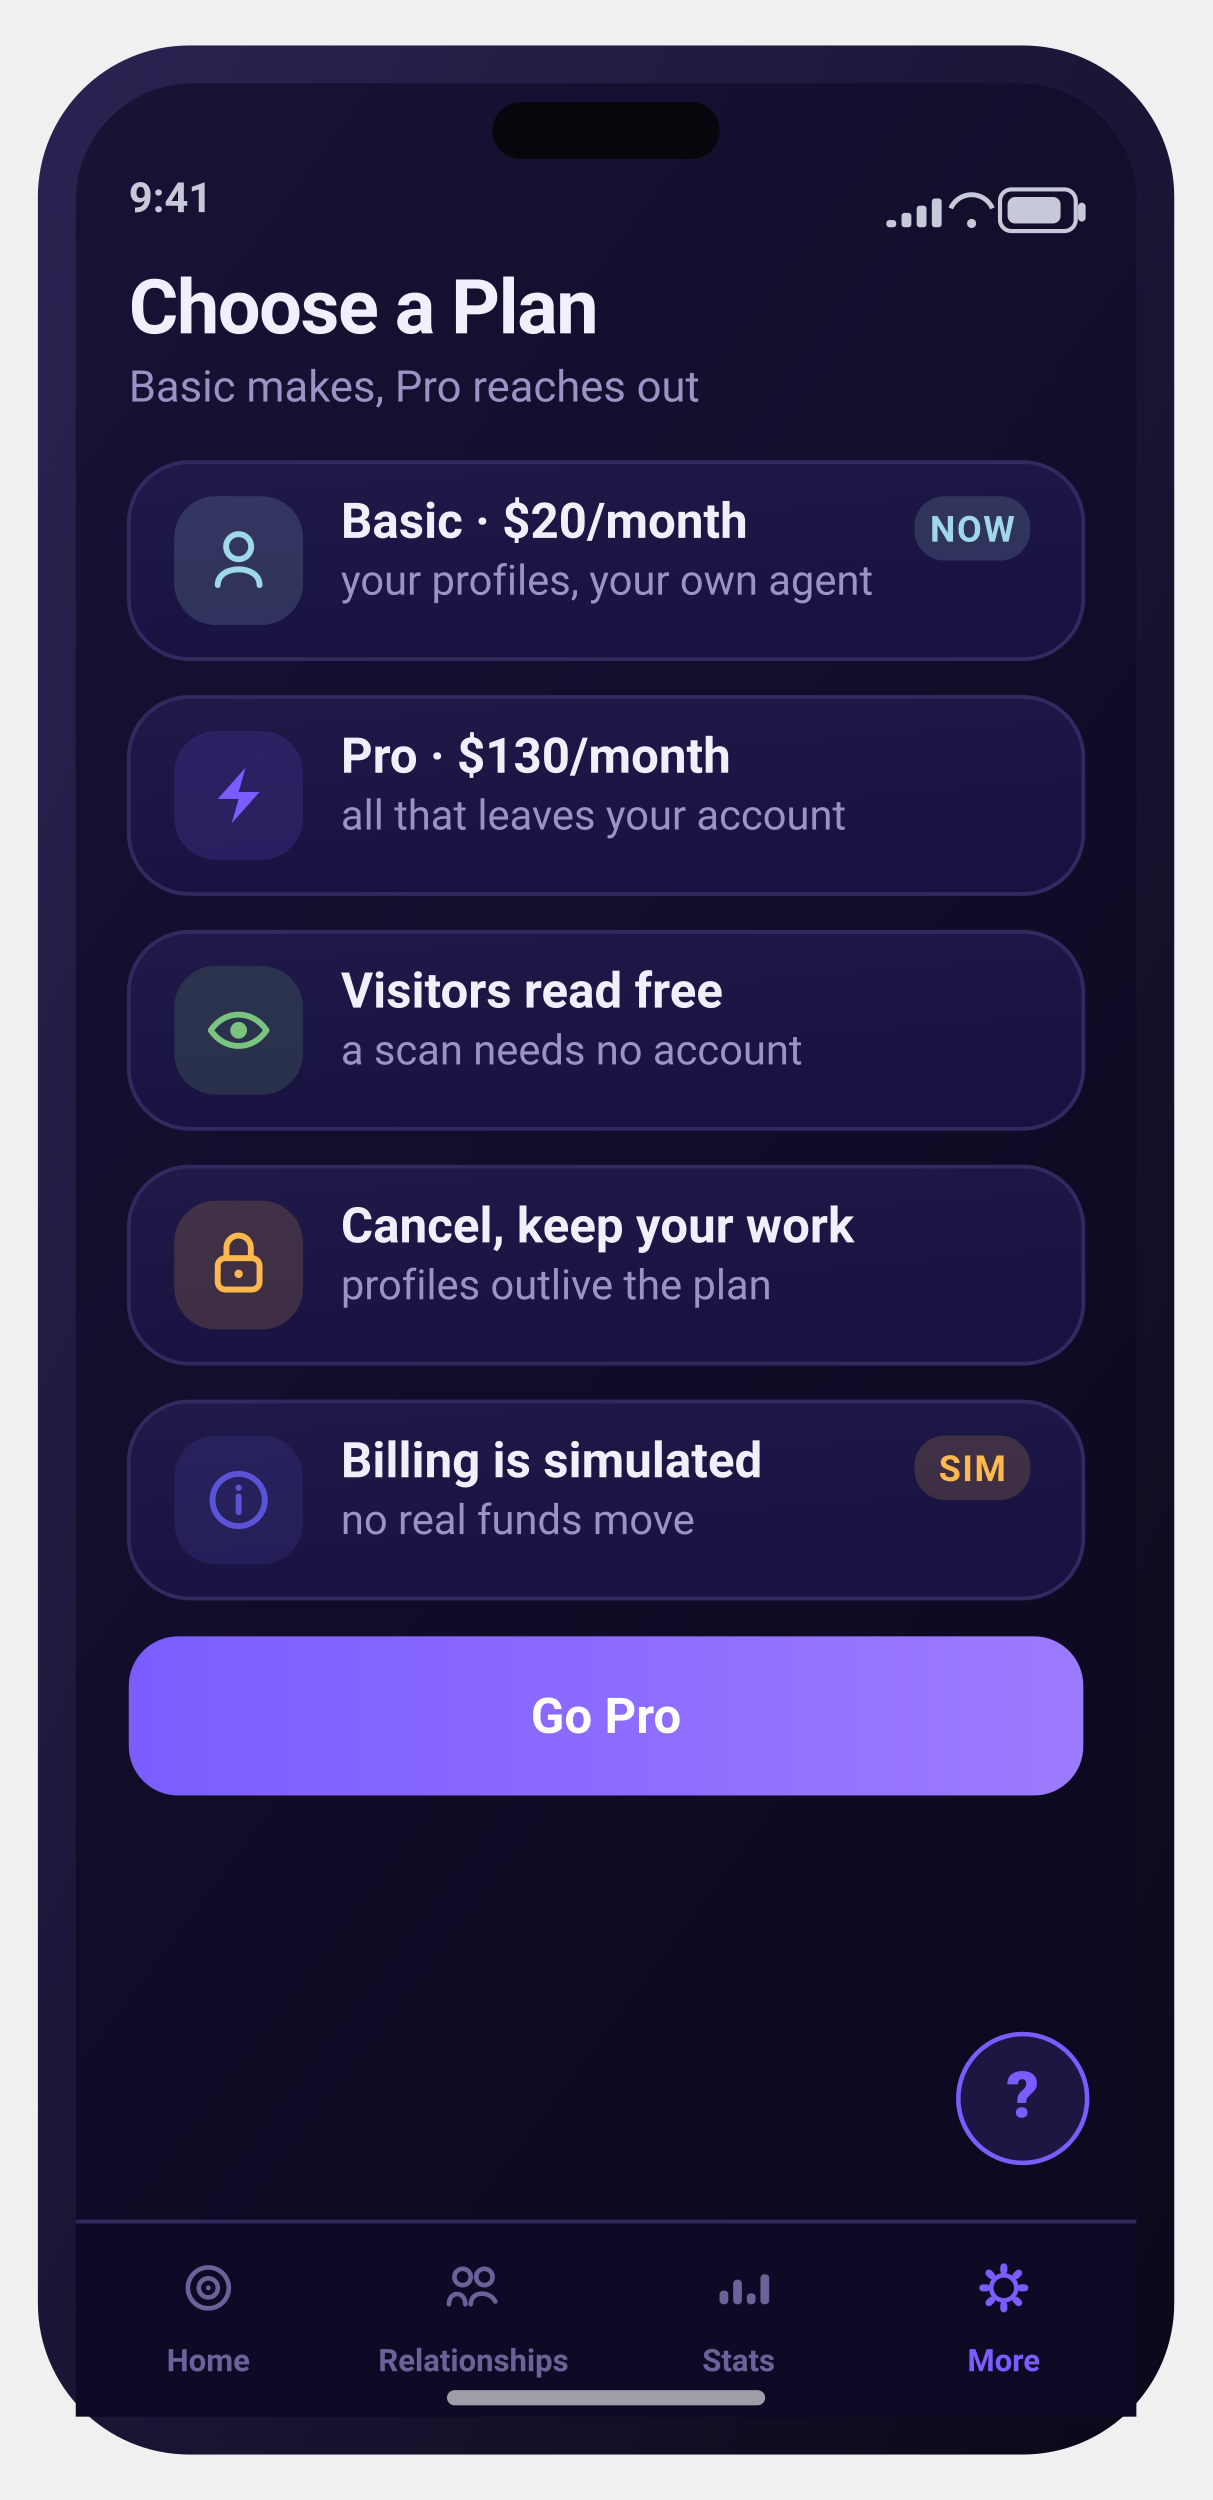
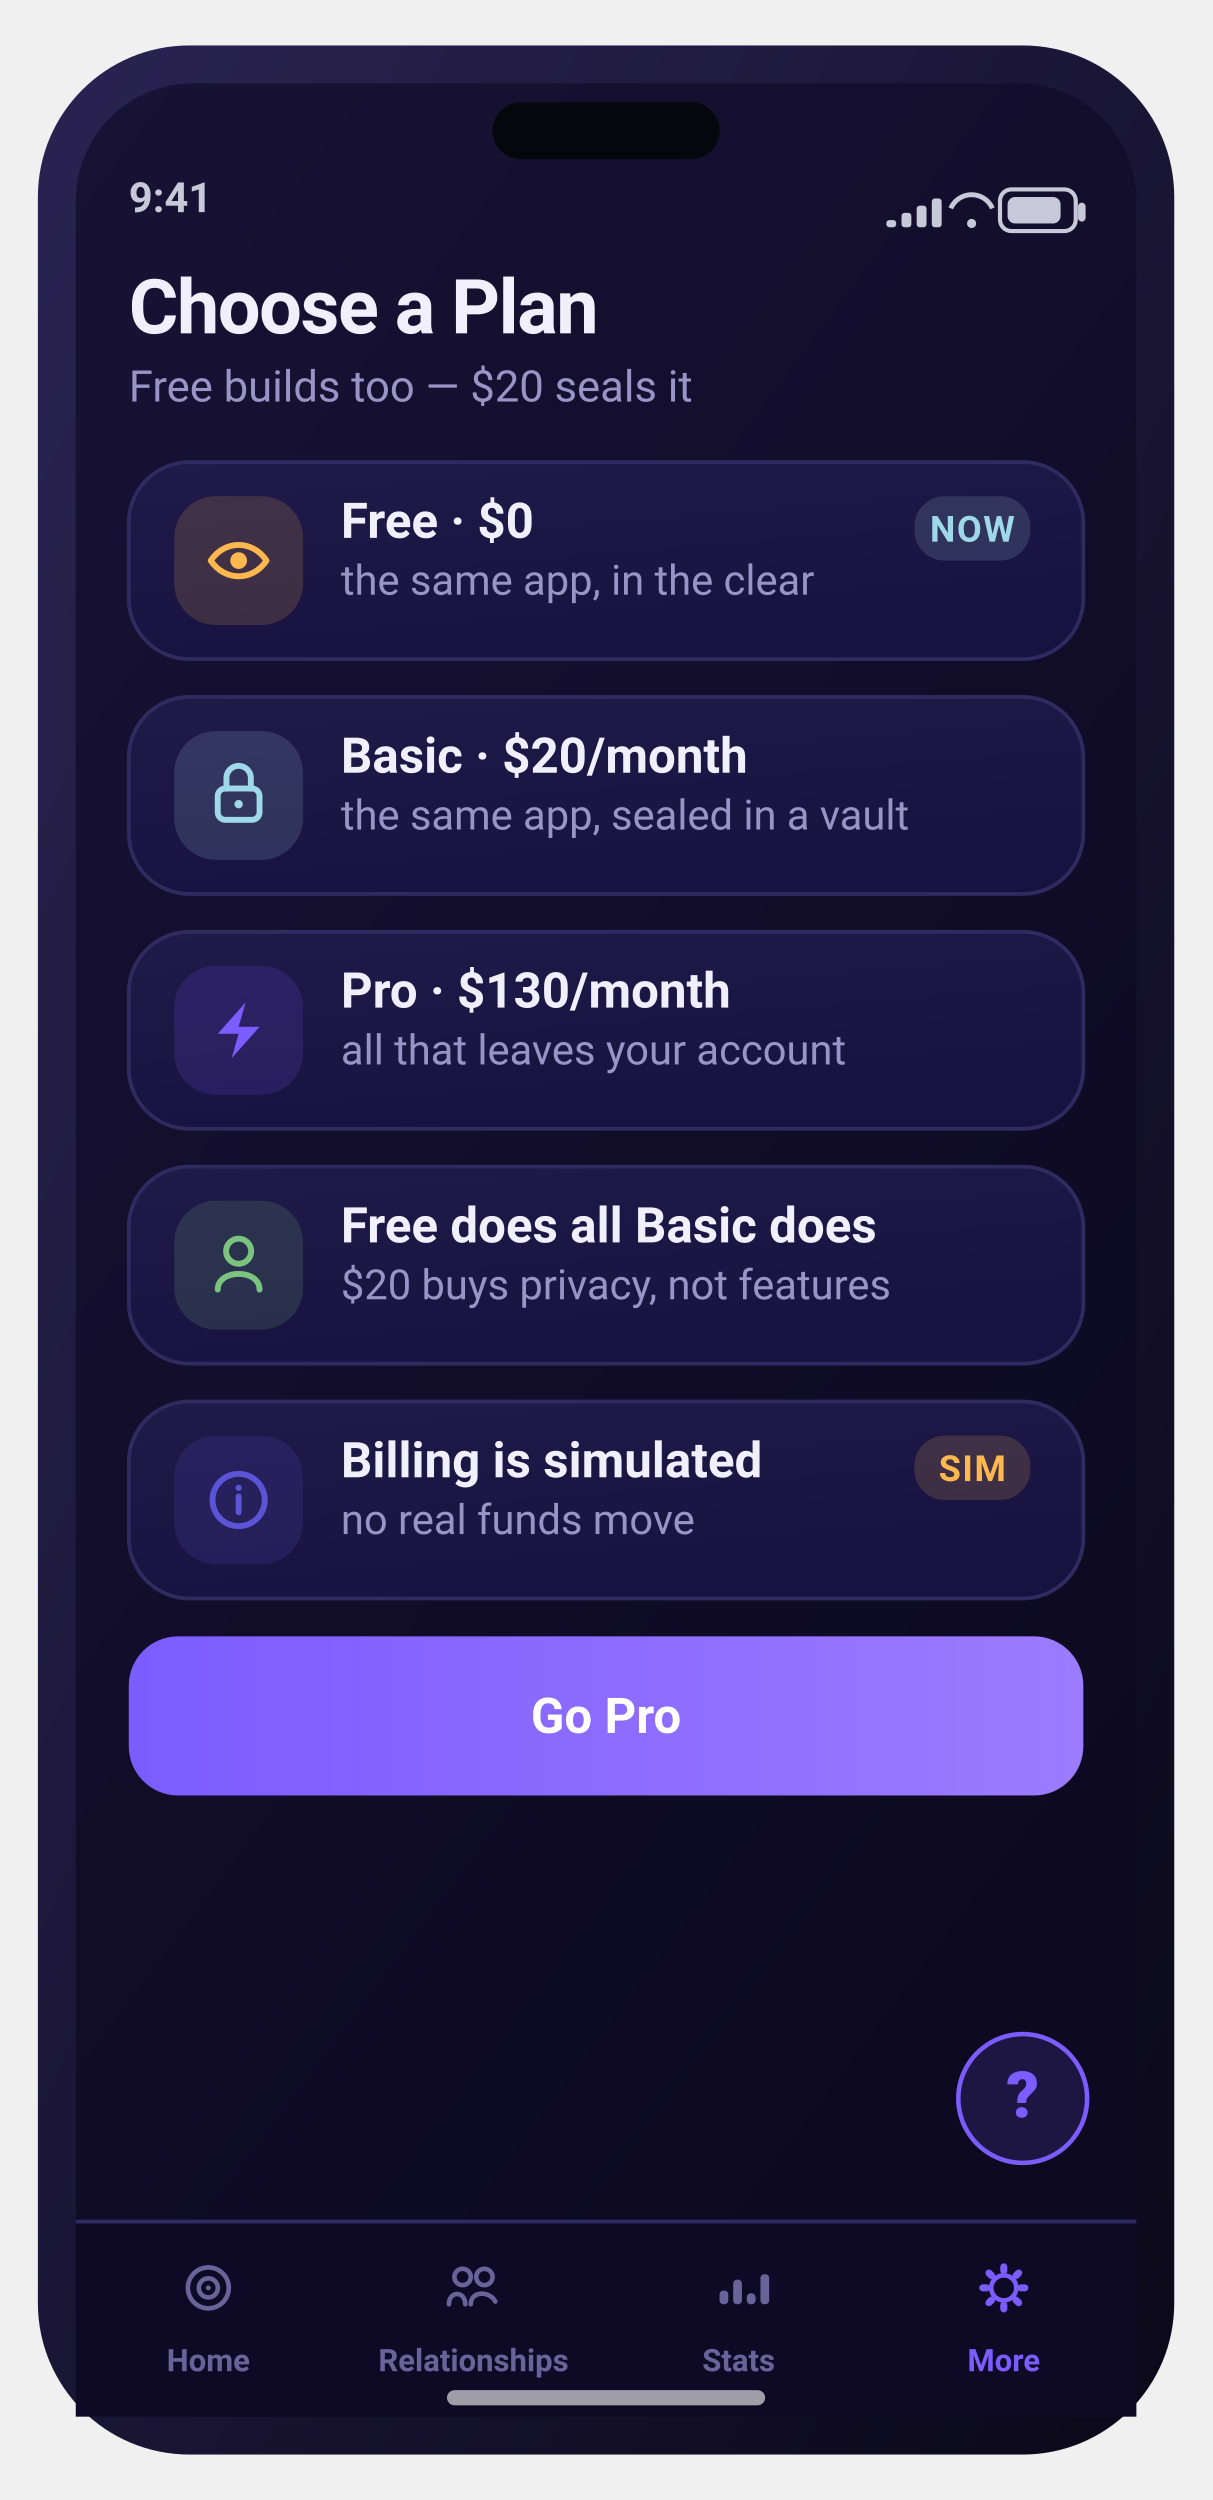
<svg xmlns="http://www.w3.org/2000/svg" width="320" height="660" viewBox="0 0 320 660" role="img" aria-label="Choose a Plan screen">
  <defs>
    <linearGradient id="gScr" x1="0" y1="0" x2="0.6" y2="1">
      <stop offset="0" stop-color="#181235" />
      <stop offset="1" stop-color="#0c0920" />
    </linearGradient>
    <linearGradient id="gFrame" x1="0" y1="0" x2="1" y2="1">
      <stop offset="0" stop-color="#2a2352" />
      <stop offset="1" stop-color="#0a0818" />
    </linearGradient>
    <linearGradient id="gCard" x1="0" y1="0" x2="0.4" y2="1">
      <stop offset="0" stop-color="#201a48" />
      <stop offset="1" stop-color="#181240" />
    </linearGradient>
    <linearGradient id="gBrand" x1="0" y1="0" x2="1" y2="0">
      <stop offset="0" stop-color="#7b5cff" />
      <stop offset="1" stop-color="#9d7bff" />
    </linearGradient>
    <linearGradient id="gAmber" x1="0" y1="0" x2="1" y2="0">
      <stop offset="0" stop-color="#ffb84d" />
      <stop offset="1" stop-color="#ffd27a" />
    </linearGradient>
    <linearGradient id="mV" x1="0" y1="0" x2="1" y2="0">
      <stop offset="0" stop-color="#7b5cff" />
      <stop offset="1" stop-color="#9d7bff" />
    </linearGradient>
    <linearGradient id="mA" x1="0" y1="0" x2="1" y2="0">
      <stop offset="0" stop-color="#ffb84d" />
      <stop offset="1" stop-color="#ff9f45" />
    </linearGradient>
    <linearGradient id="mG" x1="0" y1="0" x2="1" y2="0">
      <stop offset="0" stop-color="#5fb87a" />
      <stop offset="1" stop-color="#7bc47f" />
    </linearGradient>
    <linearGradient id="mC" x1="0" y1="0" x2="1" y2="0">
      <stop offset="0" stop-color="#6bb6d6" />
      <stop offset="1" stop-color="#9fd8e8" />
    </linearGradient>
    <radialGradient id="orb" cx="36%" cy="30%" r="78%">
      <stop offset="0" stop-color="#d9ccff" />
      <stop offset="38%" stop-color="#7b5cff" />
      <stop offset="78%" stop-color="#3f3bc0" />
      <stop offset="100%" stop-color="#140f34" />
    </radialGradient>
    <radialGradient id="glow" cx="50%" cy="50%" r="50%">
      <stop offset="0" stop-color="#7b5cff" stop-opacity="0.5" />
      <stop offset="1" stop-color="#7b5cff" stop-opacity="0" />
    </radialGradient>
  </defs>
  <rect x="10.0" y="12.0" width="300.0" height="636.0" rx="40" fill="url(#gFrame)" />
  <rect x="20.0" y="22.0" width="280.0" height="616.0" rx="31" fill="url(#gScr)" />
  <rect x="130.0" y="27.0" width="60.0" height="15.0" rx="7.5" fill="#05070d" />
  <text x="34.0" y="56.0" font-family="-apple-system,BlinkMacSystemFont,'SF Pro Display','SF Pro Text','Segoe UI',Roboto,system-ui,sans-serif" font-size="11" font-weight="600" fill="#c7c9d9" text-anchor="start">9:41</text>
  <rect x="264.0" y="50.0" width="20.0" height="11.0" rx="3" fill="none" stroke="#c7c9d9" stroke-width="1.1" />
  <rect x="266.0" y="52.0" width="14.0" height="7.0" rx="2" fill="#c7c9d9" />
  <rect x="284.6" y="53.5" width="2.0" height="5.0" rx="1" fill="#c7c9d9" />
  <path d="M251 55 a6 6 0 0 1 11 0" fill="none" stroke="#c7c9d9" stroke-width="1.3" />
  <circle cx="256.5" cy="59" r="1.2" fill="#c7c9d9" />
  <rect x="234.0" y="58.1" width="2.6" height="1.9" rx="0.8" fill="#c7c9d9" />
  <rect x="238.0" y="56.2" width="2.6" height="3.8" rx="0.8" fill="#c7c9d9" />
  <rect x="242.0" y="54.3" width="2.6" height="5.7" rx="0.8" fill="#c7c9d9" />
  <rect x="246.0" y="52.4" width="2.6" height="7.6" rx="0.8" fill="#c7c9d9" />
  <text x="34.0" y="88.0" font-family="-apple-system,BlinkMacSystemFont,'SF Pro Display','SF Pro Text','Segoe UI',Roboto,system-ui,sans-serif" font-size="20" font-weight="700" fill="#f2effc" text-anchor="start" letter-spacing="-0.4">Choose a Plan</text>
-   <text x="34.0" y="106.0" font-family="-apple-system,BlinkMacSystemFont,'SF Pro Display','SF Pro Text','Segoe UI',Roboto,system-ui,sans-serif" font-size="11.5" font-weight="400" fill="#9a93c6" text-anchor="start">Basic makes, Pro reaches out</text>
+   <text x="34.0" y="106.0" font-family="-apple-system,BlinkMacSystemFont,'SF Pro Display','SF Pro Text','Segoe UI',Roboto,system-ui,sans-serif" font-size="11.5" font-weight="400" fill="#9a93c6" text-anchor="start">Free builds too — $20 seals it</text>
  <rect x="34.0" y="122.0" width="252.0" height="52.0" rx="16" fill="url(#gCard)" stroke="#302a60" stroke-width="1" />
-   <rect x="46.0" y="131.0" width="34.0" height="34.0" rx="11" fill="rgba(159,216,232,0.16)" />
-   <circle cx="63" cy="144.32" r="3.312" fill="none" stroke="#9fd8e8" stroke-width="1.56" stroke-linecap="round" stroke-linejoin="round" />
-   <path d="M57.48 154.44 c0 -5.52 11.04 -5.52 11.04 0" fill="none" stroke="#9fd8e8" stroke-width="1.56" stroke-linecap="round" stroke-linejoin="round" />
-   <text x="90.0" y="142.0" font-family="-apple-system,BlinkMacSystemFont,'SF Pro Display','SF Pro Text','Segoe UI',Roboto,system-ui,sans-serif" font-size="13" font-weight="600" fill="#f2effc" text-anchor="start">Basic · $20/month</text>
-   <text x="90.0" y="157.0" font-family="-apple-system,BlinkMacSystemFont,'SF Pro Display','SF Pro Text','Segoe UI',Roboto,system-ui,sans-serif" font-size="11" font-weight="400" fill="#9a93c6" text-anchor="start">your profiles, your own agent</text>
+   <rect x="46.0" y="131.0" width="34.0" height="34.0" rx="11" fill="rgba(255,184,77,0.16)" />
+   <path d="M55.64 148.0 c3.68 -5.52 11.04 -5.52 14.72 0 c-3.68 5.52 -11.04 5.52 -14.72 0 Z" fill="none" stroke="#ffb84d" stroke-width="1.56" stroke-linecap="round" stroke-linejoin="round" />
+   <circle cx="63" cy="148.0" r="2.208" fill="#ffb84d" />
+   <text x="90.0" y="142.0" font-family="-apple-system,BlinkMacSystemFont,'SF Pro Display','SF Pro Text','Segoe UI',Roboto,system-ui,sans-serif" font-size="13" font-weight="600" fill="#f2effc" text-anchor="start">Free · $0</text>
+   <text x="90.0" y="157.0" font-family="-apple-system,BlinkMacSystemFont,'SF Pro Display','SF Pro Text','Segoe UI',Roboto,system-ui,sans-serif" font-size="11" font-weight="400" fill="#9a93c6" text-anchor="start">the same app, in the clear</text>
  <rect x="241.4" y="131.0" width="30.6" height="17.0" rx="8" fill="rgba(159,216,232,0.16)" />
  <text x="256.7" y="143.0" font-family="-apple-system,BlinkMacSystemFont,'SF Pro Display','SF Pro Text','Segoe UI',Roboto,system-ui,sans-serif" font-size="9.5" font-weight="700" fill="#9fd8e8" text-anchor="middle" letter-spacing="0.4">NOW</text>
  <rect x="34.0" y="184.0" width="252.0" height="52.0" rx="16" fill="url(#gCard)" stroke="#302a60" stroke-width="1" />
-   <rect x="46.0" y="193.0" width="34.0" height="34.0" rx="11" fill="rgba(123,92,255,0.16)" />
-   <path d="M64.84 202.64 L57.48 210.92 L63 210.92 L61.16 217.36 L68.52 209.08 L63 209.08 Z" fill="#7b5cff" />
-   <text x="90.0" y="204.0" font-family="-apple-system,BlinkMacSystemFont,'SF Pro Display','SF Pro Text','Segoe UI',Roboto,system-ui,sans-serif" font-size="13" font-weight="600" fill="#f2effc" text-anchor="start">Pro · $130/month</text>
-   <text x="90.0" y="219.0" font-family="-apple-system,BlinkMacSystemFont,'SF Pro Display','SF Pro Text','Segoe UI',Roboto,system-ui,sans-serif" font-size="11" font-weight="400" fill="#9a93c6" text-anchor="start">all that leaves your account</text>
+   <rect x="46.0" y="193.0" width="34.0" height="34.0" rx="11" fill="rgba(159,216,232,0.16)" />
+   <rect x="57.48" y="208.16" width="11.04" height="8.28" rx="2" fill="none" stroke="#9fd8e8" stroke-width="1.56" stroke-linecap="round" stroke-linejoin="round" />
+   <path d="M59.78 208.16 v-2.76 a3.22 3.22 0 0 1 6.44 0 v2.76" fill="none" stroke="#9fd8e8" stroke-width="1.56" stroke-linecap="round" stroke-linejoin="round" />
+   <circle cx="63" cy="212.3" r="1.104" fill="#9fd8e8" />
+   <text x="90.0" y="204.0" font-family="-apple-system,BlinkMacSystemFont,'SF Pro Display','SF Pro Text','Segoe UI',Roboto,system-ui,sans-serif" font-size="13" font-weight="600" fill="#f2effc" text-anchor="start">Basic · $20/month</text>
+   <text x="90.0" y="219.0" font-family="-apple-system,BlinkMacSystemFont,'SF Pro Display','SF Pro Text','Segoe UI',Roboto,system-ui,sans-serif" font-size="11" font-weight="400" fill="#9a93c6" text-anchor="start">the same app, sealed in a vault</text>
  <rect x="34.0" y="246.0" width="252.0" height="52.0" rx="16" fill="url(#gCard)" stroke="#302a60" stroke-width="1" />
-   <rect x="46.0" y="255.0" width="34.0" height="34.0" rx="11" fill="rgba(123,196,127,0.16)" />
-   <path d="M55.64 272.0 c3.68 -5.52 11.04 -5.52 14.72 0 c-3.68 5.52 -11.04 5.52 -14.72 0 Z" fill="none" stroke="#7bc47f" stroke-width="1.56" stroke-linecap="round" stroke-linejoin="round" />
-   <circle cx="63" cy="272.0" r="2.208" fill="#7bc47f" />
-   <text x="90.0" y="266.0" font-family="-apple-system,BlinkMacSystemFont,'SF Pro Display','SF Pro Text','Segoe UI',Roboto,system-ui,sans-serif" font-size="13" font-weight="600" fill="#f2effc" text-anchor="start">Visitors read free</text>
-   <text x="90.0" y="281.0" font-family="-apple-system,BlinkMacSystemFont,'SF Pro Display','SF Pro Text','Segoe UI',Roboto,system-ui,sans-serif" font-size="11" font-weight="400" fill="#9a93c6" text-anchor="start">a scan needs no account</text>
+   <rect x="46.0" y="255.0" width="34.0" height="34.0" rx="11" fill="rgba(123,92,255,0.16)" />
+   <path d="M64.84 264.64 L57.48 272.92 L63 272.92 L61.16 279.36 L68.52 271.08 L63 271.08 Z" fill="#7b5cff" />
+   <text x="90.0" y="266.0" font-family="-apple-system,BlinkMacSystemFont,'SF Pro Display','SF Pro Text','Segoe UI',Roboto,system-ui,sans-serif" font-size="13" font-weight="600" fill="#f2effc" text-anchor="start">Pro · $130/month</text>
+   <text x="90.0" y="281.0" font-family="-apple-system,BlinkMacSystemFont,'SF Pro Display','SF Pro Text','Segoe UI',Roboto,system-ui,sans-serif" font-size="11" font-weight="400" fill="#9a93c6" text-anchor="start">all that leaves your account</text>
  <rect x="34.0" y="308.0" width="252.0" height="52.0" rx="16" fill="url(#gCard)" stroke="#302a60" stroke-width="1" />
-   <rect x="46.0" y="317.0" width="34.0" height="34.0" rx="11" fill="rgba(255,184,77,0.16)" />
-   <rect x="57.48" y="332.16" width="11.04" height="8.28" rx="2" fill="none" stroke="#ffb84d" stroke-width="1.56" stroke-linecap="round" stroke-linejoin="round" />
-   <path d="M59.78 332.16 v-2.76 a3.22 3.22 0 0 1 6.44 0 v2.76" fill="none" stroke="#ffb84d" stroke-width="1.56" stroke-linecap="round" stroke-linejoin="round" />
-   <circle cx="63" cy="336.3" r="1.104" fill="#ffb84d" />
-   <text x="90.0" y="328.0" font-family="-apple-system,BlinkMacSystemFont,'SF Pro Display','SF Pro Text','Segoe UI',Roboto,system-ui,sans-serif" font-size="13" font-weight="600" fill="#f2effc" text-anchor="start">Cancel, keep your work</text>
-   <text x="90.0" y="343.0" font-family="-apple-system,BlinkMacSystemFont,'SF Pro Display','SF Pro Text','Segoe UI',Roboto,system-ui,sans-serif" font-size="11" font-weight="400" fill="#9a93c6" text-anchor="start">profiles outlive the plan</text>
+   <rect x="46.0" y="317.0" width="34.0" height="34.0" rx="11" fill="rgba(123,196,127,0.16)" />
+   <circle cx="63" cy="330.32" r="3.312" fill="none" stroke="#7bc47f" stroke-width="1.56" stroke-linecap="round" stroke-linejoin="round" />
+   <path d="M57.48 340.44 c0 -5.52 11.04 -5.52 11.04 0" fill="none" stroke="#7bc47f" stroke-width="1.56" stroke-linecap="round" stroke-linejoin="round" />
+   <text x="90.0" y="328.0" font-family="-apple-system,BlinkMacSystemFont,'SF Pro Display','SF Pro Text','Segoe UI',Roboto,system-ui,sans-serif" font-size="13" font-weight="600" fill="#f2effc" text-anchor="start">Free does all Basic does</text>
+   <text x="90.0" y="343.0" font-family="-apple-system,BlinkMacSystemFont,'SF Pro Display','SF Pro Text','Segoe UI',Roboto,system-ui,sans-serif" font-size="11" font-weight="400" fill="#9a93c6" text-anchor="start">$20 buys privacy, not features</text>
  <rect x="34.0" y="370.0" width="252.0" height="52.0" rx="16" fill="url(#gCard)" stroke="#302a60" stroke-width="1" />
  <rect x="46.0" y="379.0" width="34.0" height="34.0" rx="11" fill="rgba(91,84,214,0.16)" />
  <circle cx="63" cy="396.0" r="6.9" fill="none" stroke="#5b54d6" stroke-width="1.56" stroke-linecap="round" stroke-linejoin="round" />
  <circle cx="63" cy="392.78" r="0.828" fill="#5b54d6" />
  <path d="M63 395.08 v4.14" fill="none" stroke="#5b54d6" stroke-width="1.56" stroke-linecap="round" stroke-linejoin="round" />
  <text x="90.0" y="390.0" font-family="-apple-system,BlinkMacSystemFont,'SF Pro Display','SF Pro Text','Segoe UI',Roboto,system-ui,sans-serif" font-size="13" font-weight="600" fill="#f2effc" text-anchor="start">Billing is simulated</text>
  <text x="90.0" y="405.0" font-family="-apple-system,BlinkMacSystemFont,'SF Pro Display','SF Pro Text','Segoe UI',Roboto,system-ui,sans-serif" font-size="11" font-weight="400" fill="#9a93c6" text-anchor="start">no real funds move</text>
  <rect x="241.4" y="379.0" width="30.6" height="17.0" rx="8" fill="rgba(255,184,77,0.16)" />
  <text x="256.7" y="391.0" font-family="-apple-system,BlinkMacSystemFont,'SF Pro Display','SF Pro Text','Segoe UI',Roboto,system-ui,sans-serif" font-size="9.5" font-weight="700" fill="#ffb84d" text-anchor="middle" letter-spacing="0.4">SIM</text>
  <rect x="34.0" y="432.0" width="252.0" height="42.0" rx="13" fill="url(#gBrand)" />
  <text x="160.0" y="457.5" font-family="-apple-system,BlinkMacSystemFont,'SF Pro Display','SF Pro Text','Segoe UI',Roboto,system-ui,sans-serif" font-size="13" font-weight="700" fill="#fff" text-anchor="middle">Go Pro</text>
  <rect x="20.0" y="586.0" width="280.0" height="52.0" rx="0" fill="#0e0a26" />
  <rect x="20" y="586" width="280" height="1" fill="#302a60" />
  <circle cx="55.0" cy="604" r="5.4" fill="none" stroke="#6a6399" stroke-width="1.22" stroke-linecap="round" stroke-linejoin="round" />
  <circle cx="55.0" cy="604" r="2.52" fill="none" stroke="#6a6399" stroke-width="1.22" stroke-linecap="round" stroke-linejoin="round" />
  <circle cx="55.0" cy="604" r="0.648" fill="#6a6399" />
  <text x="55.0" y="626.0" font-family="-apple-system,BlinkMacSystemFont,'SF Pro Display','SF Pro Text','Segoe UI',Roboto,system-ui,sans-serif" font-size="8.2" font-weight="600" fill="#6a6399" text-anchor="middle">Home</text>
  <circle cx="122.12" cy="601.12" r="2.16" fill="none" stroke="#6a6399" stroke-width="1.22" stroke-linecap="round" stroke-linejoin="round" />
  <circle cx="127.88" cy="601.12" r="2.16" fill="none" stroke="#6a6399" stroke-width="1.22" stroke-linecap="round" stroke-linejoin="round" />
  <path d="M118.52 608.32 c0 -3.6 4.32 -3.6 4.32 0 M124.28 608.32 c0 -3.6 5.04 -3.6 6.48 -0.72" fill="none" stroke="#6a6399" stroke-width="1.22" stroke-linecap="round" stroke-linejoin="round" />
  <text x="125.0" y="626.0" font-family="-apple-system,BlinkMacSystemFont,'SF Pro Display','SF Pro Text','Segoe UI',Roboto,system-ui,sans-serif" font-size="8.2" font-weight="600" fill="#6a6399" text-anchor="middle">Relationships</text>
  <rect x="189.96" y="604.72" width="2.304" height="3.6" rx="1" fill="#6a6399" />
  <rect x="193.56" y="601.84" width="2.304" height="6.48" rx="1" fill="#6a6399" />
  <rect x="197.16" y="605.44" width="2.304" height="2.88" rx="1" fill="#6a6399" />
  <rect x="200.76" y="600.4" width="2.304" height="7.92" rx="1" fill="#6a6399" />
  <text x="195.0" y="626.0" font-family="-apple-system,BlinkMacSystemFont,'SF Pro Display','SF Pro Text','Segoe UI',Roboto,system-ui,sans-serif" font-size="8.2" font-weight="600" fill="#6a6399" text-anchor="middle">Stats</text>
  <rect x="264.064" y="597.52" width="1.872" height="2.88" rx="1" transform="rotate(0 265.0 604)" fill="#7b5cff" />
  <rect x="264.064" y="597.52" width="1.872" height="2.88" rx="1" transform="rotate(45 265.0 604)" fill="#7b5cff" />
  <rect x="264.064" y="597.52" width="1.872" height="2.88" rx="1" transform="rotate(90 265.0 604)" fill="#7b5cff" />
  <rect x="264.064" y="597.52" width="1.872" height="2.88" rx="1" transform="rotate(135 265.0 604)" fill="#7b5cff" />
  <rect x="264.064" y="597.52" width="1.872" height="2.88" rx="1" transform="rotate(180 265.0 604)" fill="#7b5cff" />
  <rect x="264.064" y="597.52" width="1.872" height="2.88" rx="1" transform="rotate(225 265.0 604)" fill="#7b5cff" />
  <rect x="264.064" y="597.52" width="1.872" height="2.88" rx="1" transform="rotate(270 265.0 604)" fill="#7b5cff" />
  <rect x="264.064" y="597.52" width="1.872" height="2.88" rx="1" transform="rotate(315 265.0 604)" fill="#7b5cff" />
  <circle cx="265.0" cy="604" r="3.312" fill="none" stroke="#7b5cff" stroke-width="1.22" stroke-linecap="round" stroke-linejoin="round" />
  <text x="265.0" y="626.0" font-family="-apple-system,BlinkMacSystemFont,'SF Pro Display','SF Pro Text','Segoe UI',Roboto,system-ui,sans-serif" font-size="8.2" font-weight="600" fill="#7b5cff" text-anchor="middle">More</text>
  <circle cx="270" cy="554" r="17" fill="rgba(123,92,255,0.16)" stroke="#7b5cff" stroke-width="1.2" />
  <text x="270.0" y="559.0" font-family="-apple-system,BlinkMacSystemFont,'SF Pro Display','SF Pro Text','Segoe UI',Roboto,system-ui,sans-serif" font-size="17" font-weight="800" fill="#7b5cff" text-anchor="middle">?</text>
  <rect x="118.0" y="631.0" width="84.0" height="4.0" rx="2" fill="rgba(255,255,255,0.6)" />
</svg>
